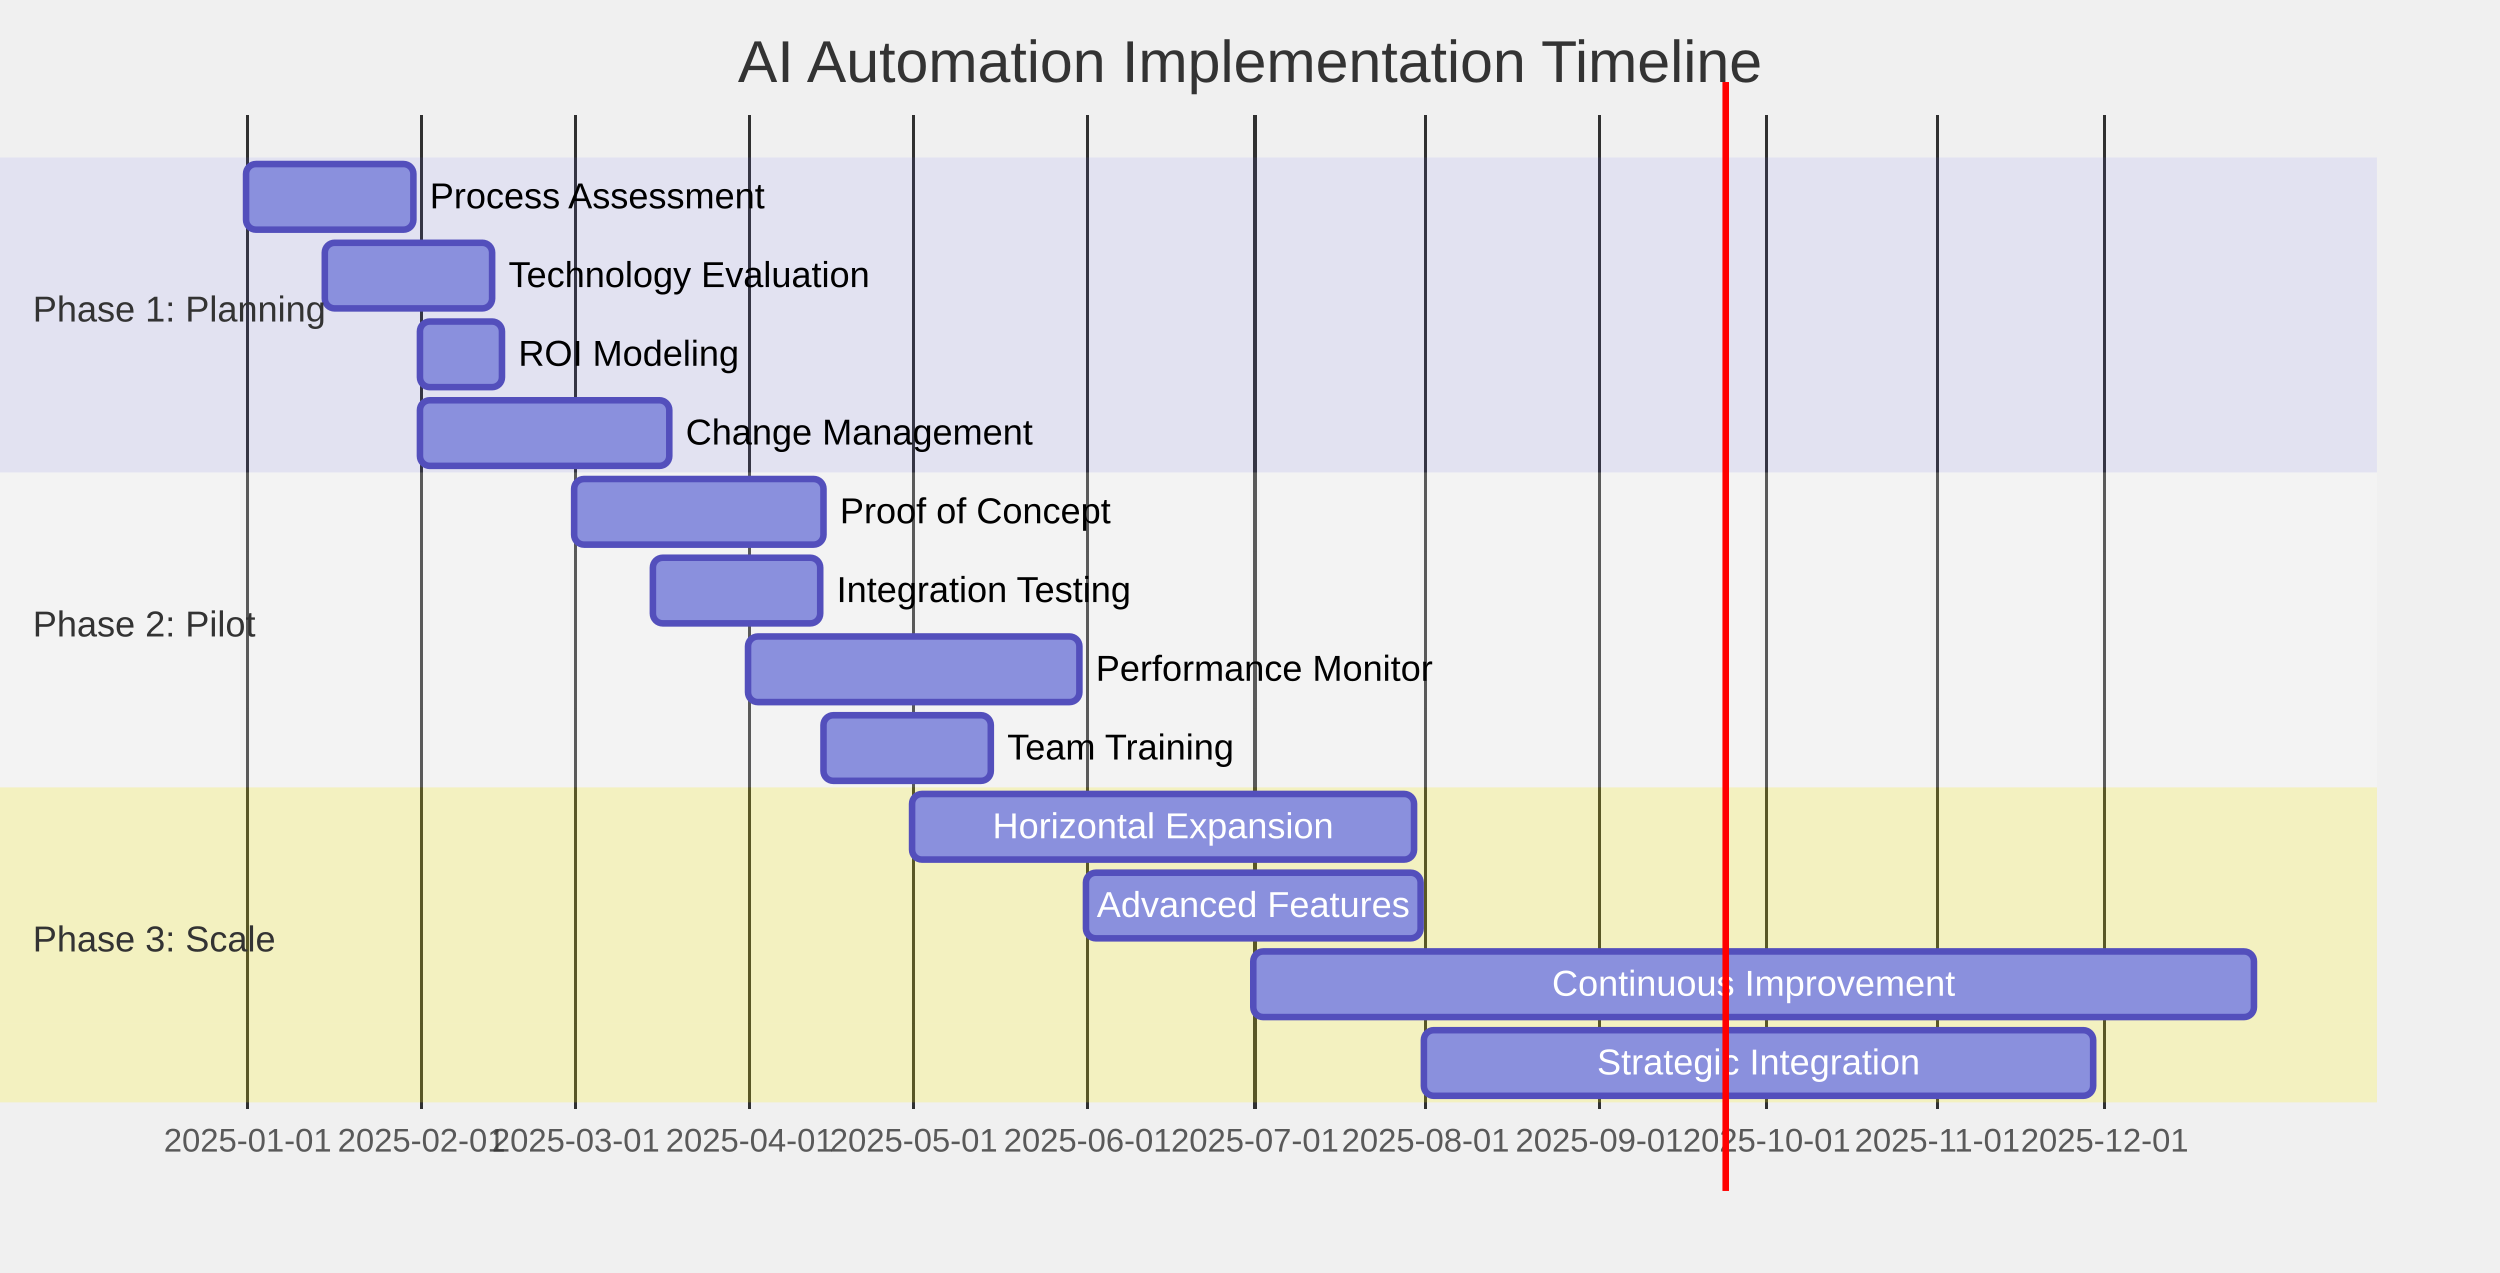
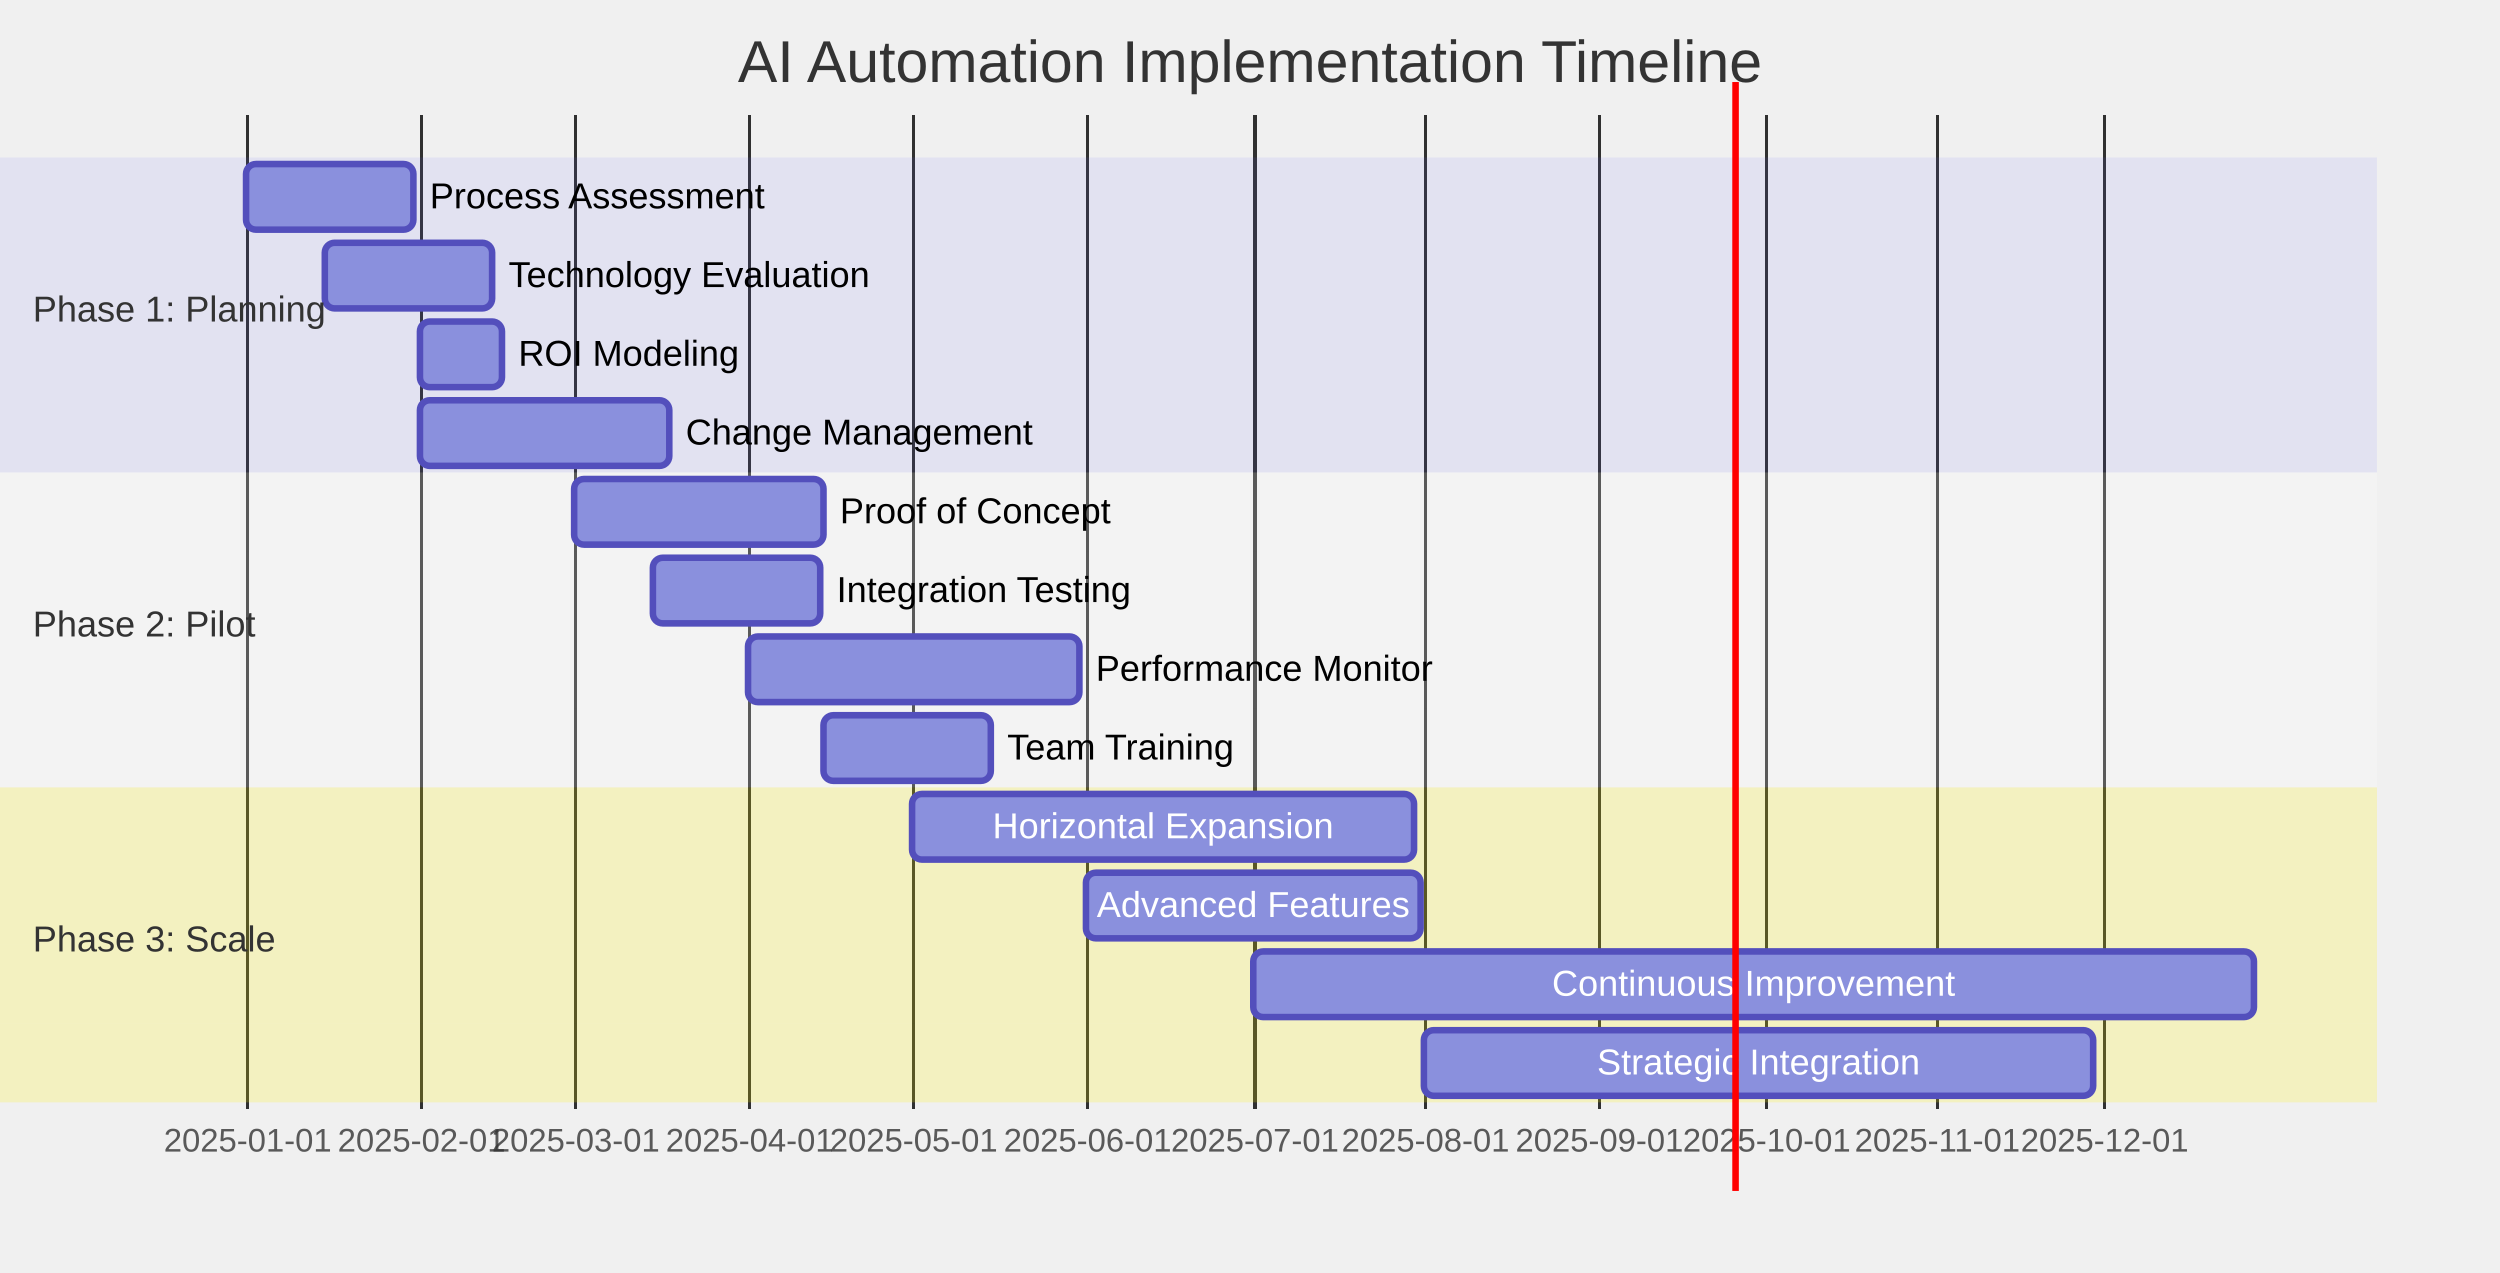
<svg xmlns="http://www.w3.org/2000/svg" aria-roledescription="gantt" role="graphics-document document" style="max-width: 762px; background-color: transparent;" viewBox="0 0 762 388" width="100%" id="my-svg">
  <style>#my-svg{font-family:"trebuchet ms",verdana,arial,sans-serif;font-size:16px;fill:#333;}#my-svg .error-icon{fill:#552222;}#my-svg .error-text{fill:#552222;stroke:#552222;}#my-svg .edge-thickness-normal{stroke-width:2px;}#my-svg .edge-thickness-thick{stroke-width:3.5px;}#my-svg .edge-pattern-solid{stroke-dasharray:0;}#my-svg .edge-pattern-dashed{stroke-dasharray:3;}#my-svg .edge-pattern-dotted{stroke-dasharray:2;}#my-svg .marker{fill:#333333;stroke:#333333;}#my-svg .marker.cross{stroke:#333333;}#my-svg svg{font-family:"trebuchet ms",verdana,arial,sans-serif;font-size:16px;}#my-svg .mermaid-main-font{font-family:var(--mermaid-font-family, "trebuchet ms", verdana, arial, sans-serif);}#my-svg .exclude-range{fill:#eeeeee;}#my-svg .section{stroke:none;opacity:0.2;}#my-svg .section0{fill:rgba(102, 102, 255, 0.49);}#my-svg .section2{fill:#fff400;}#my-svg .section1,#my-svg .section3{fill:white;opacity:0.2;}#my-svg .sectionTitle0{fill:#333;}#my-svg .sectionTitle1{fill:#333;}#my-svg .sectionTitle2{fill:#333;}#my-svg .sectionTitle3{fill:#333;}#my-svg .sectionTitle{text-anchor:start;font-family:var(--mermaid-font-family, "trebuchet ms", verdana, arial, sans-serif);}#my-svg .grid .tick{stroke:lightgrey;opacity:0.8;shape-rendering:crispEdges;}#my-svg .grid .tick text{font-family:"trebuchet ms",verdana,arial,sans-serif;fill:#333;}#my-svg .grid path{stroke-width:0;}#my-svg .today{fill:none;stroke:red;stroke-width:2px;}#my-svg .task{stroke-width:2;}#my-svg .taskText{text-anchor:middle;font-family:var(--mermaid-font-family, "trebuchet ms", verdana, arial, sans-serif);}#my-svg .taskTextOutsideRight{fill:black;text-anchor:start;font-family:var(--mermaid-font-family, "trebuchet ms", verdana, arial, sans-serif);}#my-svg .taskTextOutsideLeft{fill:black;text-anchor:end;}#my-svg .task.clickable{cursor:pointer;}#my-svg .taskText.clickable{cursor:pointer;fill:#003163!important;font-weight:bold;}#my-svg .taskTextOutsideLeft.clickable{cursor:pointer;fill:#003163!important;font-weight:bold;}#my-svg .taskTextOutsideRight.clickable{cursor:pointer;fill:#003163!important;font-weight:bold;}#my-svg .taskText0,#my-svg .taskText1,#my-svg .taskText2,#my-svg .taskText3{fill:white;}#my-svg .task0,#my-svg .task1,#my-svg .task2,#my-svg .task3{fill:#8a90dd;stroke:#534fbc;}#my-svg .taskTextOutside0,#my-svg .taskTextOutside2{fill:black;}#my-svg .taskTextOutside1,#my-svg .taskTextOutside3{fill:black;}#my-svg .active0,#my-svg .active1,#my-svg .active2,#my-svg .active3{fill:#bfc7ff;stroke:#534fbc;}#my-svg .activeText0,#my-svg .activeText1,#my-svg .activeText2,#my-svg .activeText3{fill:black!important;}#my-svg .done0,#my-svg .done1,#my-svg .done2,#my-svg .done3{stroke:grey;fill:lightgrey;stroke-width:2;}#my-svg .doneText0,#my-svg .doneText1,#my-svg .doneText2,#my-svg .doneText3{fill:black!important;}#my-svg .crit0,#my-svg .crit1,#my-svg .crit2,#my-svg .crit3{stroke:#ff8888;fill:red;stroke-width:2;}#my-svg .activeCrit0,#my-svg .activeCrit1,#my-svg .activeCrit2,#my-svg .activeCrit3{stroke:#ff8888;fill:#bfc7ff;stroke-width:2;}#my-svg .doneCrit0,#my-svg .doneCrit1,#my-svg .doneCrit2,#my-svg .doneCrit3{stroke:#ff8888;fill:lightgrey;stroke-width:2;cursor:pointer;shape-rendering:crispEdges;}#my-svg .milestone{transform:rotate(45deg) scale(0.8,0.8);}#my-svg .milestoneText{font-style:italic;}#my-svg .doneCritText0,#my-svg .doneCritText1,#my-svg .doneCritText2,#my-svg .doneCritText3{fill:black!important;}#my-svg .activeCritText0,#my-svg .activeCritText1,#my-svg .activeCritText2,#my-svg .activeCritText3{fill:black!important;}#my-svg .titleText{text-anchor:middle;font-size:18px;fill:#333;font-family:var(--mermaid-font-family, "trebuchet ms", verdana, arial, sans-serif);}#my-svg :root{--mermaid-font-family:"trebuchet ms",verdana,arial,sans-serif;}</style>
  <g />
  <g text-anchor="middle" font-family="sans-serif" font-size="10" fill="none" transform="translate(75, 338)" class="grid">
    <path d="M0.5,-303V0.5H612.5V-303" stroke="currentColor" class="domain" />
    <g transform="translate(0.5,0)" opacity="1" class="tick">
      <line y2="-303" stroke="currentColor" />
      <text style="text-anchor: middle;" font-size="10" stroke="none" dy="1em" y="3" fill="#000">2025-01-01</text>
    </g>
    <g transform="translate(53.5,0)" opacity="1" class="tick">
      <line y2="-303" stroke="currentColor" />
      <text style="text-anchor: middle;" font-size="10" stroke="none" dy="1em" y="3" fill="#000">2025-02-01</text>
    </g>
    <g transform="translate(100.5,0)" opacity="1" class="tick">
      <line y2="-303" stroke="currentColor" />
      <text style="text-anchor: middle;" font-size="10" stroke="none" dy="1em" y="3" fill="#000">2025-03-01</text>
    </g>
    <g transform="translate(153.5,0)" opacity="1" class="tick">
      <line y2="-303" stroke="currentColor" />
      <text style="text-anchor: middle;" font-size="10" stroke="none" dy="1em" y="3" fill="#000">2025-04-01</text>
    </g>
    <g transform="translate(203.5,0)" opacity="1" class="tick">
      <line y2="-303" stroke="currentColor" />
      <text style="text-anchor: middle;" font-size="10" stroke="none" dy="1em" y="3" fill="#000">2025-05-01</text>
    </g>
    <g transform="translate(256.5,0)" opacity="1" class="tick">
      <line y2="-303" stroke="currentColor" />
      <text style="text-anchor: middle;" font-size="10" stroke="none" dy="1em" y="3" fill="#000">2025-06-01</text>
    </g>
    <g transform="translate(307.5,0)" opacity="1" class="tick">
      <line y2="-303" stroke="currentColor" />
      <text style="text-anchor: middle;" font-size="10" stroke="none" dy="1em" y="3" fill="#000">2025-07-01</text>
    </g>
    <g transform="translate(359.5,0)" opacity="1" class="tick">
      <line y2="-303" stroke="currentColor" />
      <text style="text-anchor: middle;" font-size="10" stroke="none" dy="1em" y="3" fill="#000">2025-08-01</text>
    </g>
    <g transform="translate(412.5,0)" opacity="1" class="tick">
      <line y2="-303" stroke="currentColor" />
      <text style="text-anchor: middle;" font-size="10" stroke="none" dy="1em" y="3" fill="#000">2025-09-01</text>
    </g>
    <g transform="translate(463.5,0)" opacity="1" class="tick">
      <line y2="-303" stroke="currentColor" />
      <text style="text-anchor: middle;" font-size="10" stroke="none" dy="1em" y="3" fill="#000">2025-10-01</text>
    </g>
    <g transform="translate(515.5,0)" opacity="1" class="tick">
      <line y2="-303" stroke="currentColor" />
      <text style="text-anchor: middle;" font-size="10" stroke="none" dy="1em" y="3" fill="#000">2025-11-01</text>
    </g>
    <g transform="translate(566.5,0)" opacity="1" class="tick">
      <line y2="-303" stroke="currentColor" />
      <text style="text-anchor: middle;" font-size="10" stroke="none" dy="1em" y="3" fill="#000">2025-12-01</text>
    </g>
  </g>
  <g>
    <rect class="section section0" height="24" width="724.5" y="48" x="0" />
    <rect class="section section0" height="24" width="724.5" y="72" x="0" />
    <rect class="section section0" height="24" width="724.5" y="96" x="0" />
    <rect class="section section0" height="24" width="724.5" y="120" x="0" />
    <rect class="section section1" height="24" width="724.5" y="144" x="0" />
    <rect class="section section1" height="24" width="724.5" y="168" x="0" />
    <rect class="section section1" height="24" width="724.5" y="192" x="0" />
    <rect class="section section1" height="24" width="724.5" y="216" x="0" />
    <rect class="section section2" height="24" width="724.5" y="240" x="0" />
    <rect class="section section2" height="24" width="724.5" y="264" x="0" />
    <rect class="section section2" height="24" width="724.5" y="288" x="0" />
    <rect class="section section2" height="24" width="724.5" y="312" x="0" />
  </g>
  <g>
    <rect class="task task0" transform-origin="100.5px 60px" height="20" width="51" y="50" x="75" ry="3" rx="3" id="task1" />
    <rect class="task task0" transform-origin="124.5px 84px" height="20" width="51" y="74" x="99" ry="3" rx="3" id="task2" />
    <rect class="task task0" transform-origin="140.5px 108px" height="20" width="25" y="98" x="128" ry="3" rx="3" id="task3" />
    <rect class="task task0" transform-origin="166px 132px" height="20" width="76" y="122" x="128" ry="3" rx="3" id="task4" />
    <rect class="task task1" transform-origin="213px 156px" height="20" width="76" y="146" x="175" ry="3" rx="3" id="task5" />
    <rect class="task task1" transform-origin="224.5px 180px" height="20" width="51" y="170" x="199" ry="3" rx="3" id="task6" />
    <rect class="task task1" transform-origin="278.5px 204px" height="20" width="101" y="194" x="228" ry="3" rx="3" id="task7" />
    <rect class="task task1" transform-origin="276.5px 228px" height="20" width="51" y="218" x="251" ry="3" rx="3" id="task8" />
    <rect class="task task2" transform-origin="354.5px 252px" height="20" width="153" y="242" x="278" ry="3" rx="3" id="task9" />
    <rect class="task task2" transform-origin="382px 276px" height="20" width="102" y="266" x="331" ry="3" rx="3" id="task10" />
    <rect class="task task2" transform-origin="534.5px 300px" height="20" width="305" y="290" x="382" ry="3" rx="3" id="task11" />
    <rect class="task task2" transform-origin="536px 324px" height="20" width="204" y="314" x="434" ry="3" rx="3" id="task12" />
    <text class="taskTextOutsideRight taskTextOutside0  width-102.09375" y="63.5" x="131" font-size="11" id="task1-text">Process Assessment     </text>
    <text class="taskTextOutsideRight taskTextOutside0  width-110.078125" y="87.5" x="155" font-size="11" id="task2-text">Technology Evaluation  </text>
    <text class="taskTextOutsideRight taskTextOutside0  width-67.265625" y="111.5" x="158" font-size="11" id="task3-text">ROI Modeling          </text>
    <text class="taskTextOutsideRight taskTextOutside0  width-105.796875" y="135.5" x="209" font-size="11" id="task4-text">Change Management     </text>
    <text class="taskTextOutsideRight taskTextOutside1  width-82.5625" y="159.5" x="256" font-size="11" id="task5-text">Proof of Concept      </text>
    <text class="taskTextOutsideRight taskTextOutside1  width-89.703125" y="183.5" x="255" font-size="11" id="task6-text">Integration Testing   </text>
    <text class="taskTextOutsideRight taskTextOutside1  width-103.04296875" y="207.5" x="334" font-size="11" id="task7-text">Performance Monitor   </text>
    <text class="taskTextOutsideRight taskTextOutside1  width-69.09375" y="231.5" x="307" font-size="11" id="task8-text">Team Training         </text>
    <text class="taskText taskText2  width-103.953125" y="255.5" x="354.5" font-size="11" id="task9-text">Horizontal Expansion  </text>
    <text class="taskText taskText2  width-95.890625" y="279.5" x="382" font-size="11" id="task10-text">Advanced Features     </text>
    <text class="taskText taskText2  width-122.90625" y="303.5" x="534.5" font-size="11" id="task11-text">Continuous Improvement</text>
    <text class="taskText taskText2  width-98.453125" y="327.5" x="536" font-size="11" id="task12-text">Strategic Integration </text>
  </g>
  <g>
    <text class="sectionTitle sectionTitle0" font-size="11" y="98" x="10" dy="0em">
      <tspan x="10" alignment-baseline="central">Phase 1: Planning</tspan>
    </text>
    <text class="sectionTitle sectionTitle1" font-size="11" y="194" x="10" dy="0em">
      <tspan x="10" alignment-baseline="central">Phase 2: Pilot</tspan>
    </text>
    <text class="sectionTitle sectionTitle2" font-size="11" y="290" x="10" dy="0em">
      <tspan x="10" alignment-baseline="central">Phase 3: Scale</tspan>
    </text>
  </g>
  <g class="today">
-     <line class="today" y2="363" y1="25" x2="526" x1="526" />
+     <line class="today" y2="363" y1="25" x2="529" x1="529" />
  </g>
  <text class="titleText" y="25" x="381">AI Automation Implementation Timeline</text>
</svg>
